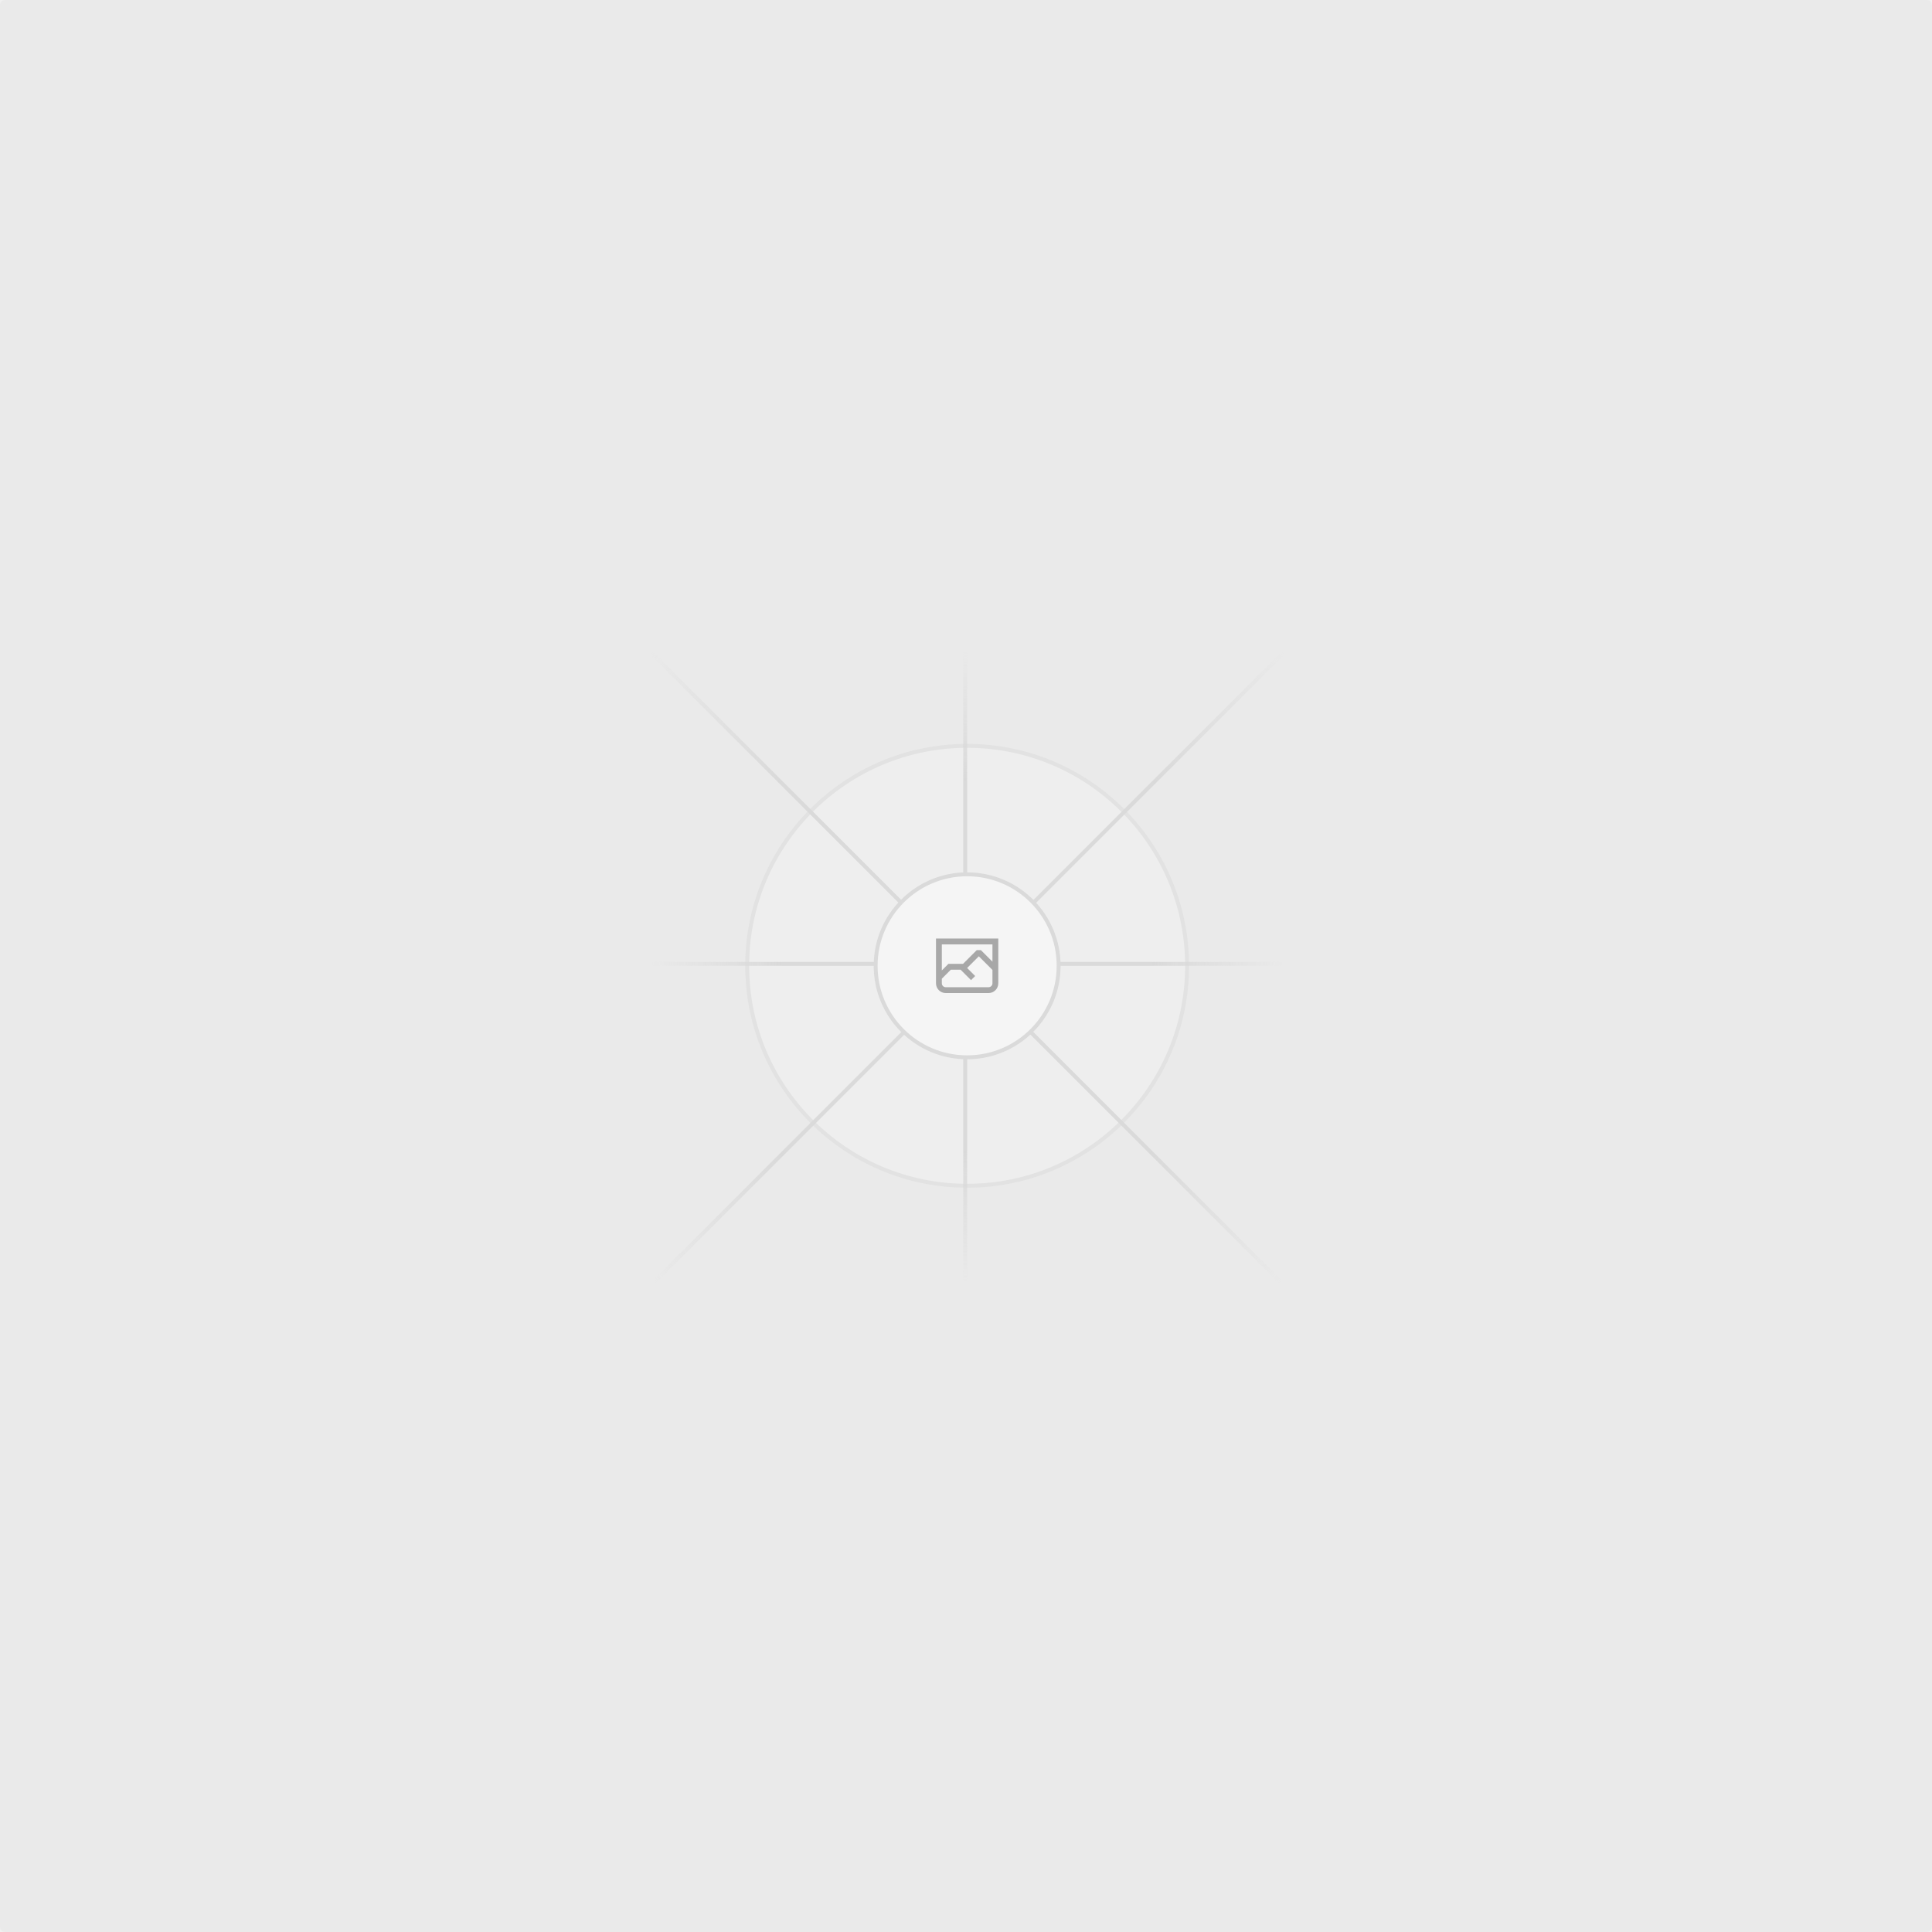
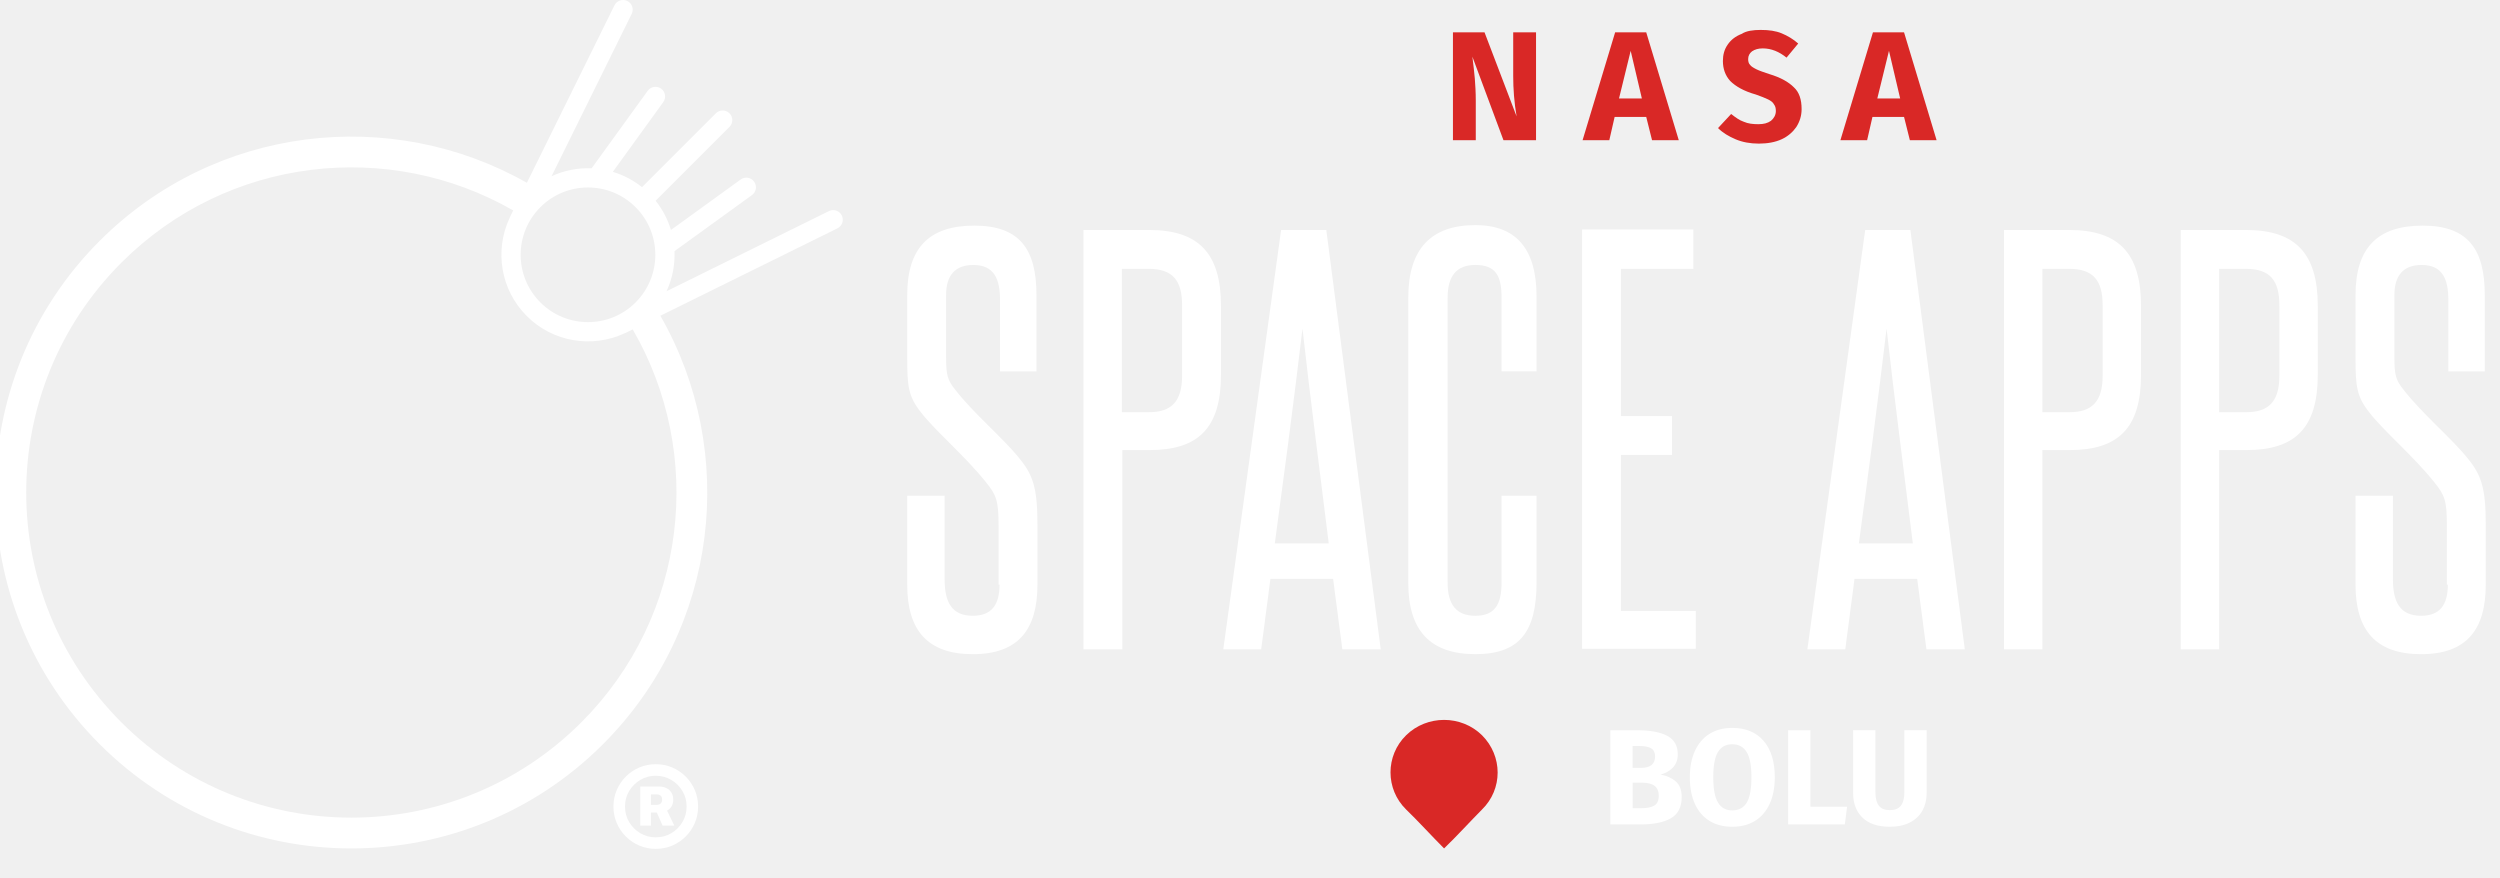
- <svg xmlns="http://www.w3.org/2000/svg" width="1200" height="1200" fill="none">
-   <rect width="1200" height="1200" fill="#EAEAEA" rx="3" />
-   <g opacity=".5">
-     <g opacity=".5">
-       <path fill="#FAFAFA" d="M600.709 736.5c-75.454 0-136.621-61.167-136.621-136.62 0-75.454 61.167-136.621 136.621-136.621 75.453 0 136.62 61.167 136.62 136.621 0 75.453-61.167 136.62-136.62 136.62Z" />
-       <path stroke="#C9C9C9" stroke-width="2.418" d="M600.709 736.5c-75.454 0-136.621-61.167-136.621-136.62 0-75.454 61.167-136.621 136.621-136.621 75.453 0 136.62 61.167 136.62 136.621 0 75.453-61.167 136.62-136.62 136.62Z" />
+ <svg xmlns="http://www.w3.org/2000/svg" id="Layer_1" version="1.1" viewBox="0 0 2906.73 1020.75">
+   <defs>
+     <style>
+       .st0, .st1 {
+         fill: #fff;
+       }
+ 
+       .st0, .st2 {
+         fill-rule: evenodd;
+       }
+ 
+       .st2 {
+         fill: #d92826;
+       }
+     </style>
+   </defs>
+   <path class="st0" d="M628.29,240.9c30.57-30.57,80.14-30.57,110.72,0,30.57,30.57,30.57,80.14,0,110.72-30.57,30.57-80.14,30.57-110.72,0-30.57-30.57-30.57-80.14,0-110.72ZM735.64,382.99l-8.16,4.03c-.51.25-1.04.46-1.57.63-37.21,17.2-82.76,10.47-113.44-20.21-30.68-30.68-37.41-76.23-20.21-113.44.17-.53.38-1.06.63-1.57l3.83-7.75c-144.46-83.03-332.07-62.79-455.51,60.65-147.63,147.63-147.63,386.98,0,534.61,147.63,147.63,386.98,147.63,534.61,0,123.85-123.85,143.81-312.3,59.82-456.96ZM734.47,16.14c2.73-5.54.46-12.25-5.08-14.98-5.54-2.73-12.25-.46-14.98,5.08l-101.82,206.29c-157.87-89.58-362.09-67.1-496.69,67.5-161.61,161.61-161.61,423.62,0,585.23,161.61,161.61,423.62,161.61,585.23,0,135.01-135.01,157.22-340.06,66.67-498.14l205.87-101.62c5.54-2.73,7.81-9.44,5.08-14.98-2.73-5.54-9.44-7.81-14.98-5.08l-188.78,93.18c6.82-14.71,9.89-30.72,9.23-46.61l90.09-65.19c5-3.62,6.13-10.61,2.5-15.62-3.62-5-10.61-6.13-15.62-2.5l-81.1,58.69c-3.61-12.1-9.54-23.65-17.8-33.96l85.87-85.87c4.37-4.37,4.37-11.45,0-15.82-4.37-4.37-11.45-4.37-15.82,0l-85.87,85.87c-10.31-8.25-21.86-14.19-33.96-17.8l58.69-81.1c3.62-5,2.5-12-2.5-15.62-5-3.62-12-2.5-15.62,2.5l-65.19,90.09c-15.89-.67-31.9,2.41-46.61,9.23l93.18-188.78Z" />
+   <g>
+     <path class="st0" d="M763.63,935.79h-6.77v-12.12h6.83c1.8,0,3.28.49,4.43,1.48,1.15.94,1.72,2.46,1.72,4.55s-.57,3.53-1.72,4.55-2.65,1.54-4.49,1.54ZM756.87,959.9h-12.43v-45.4h21.96c3.2,0,6.03.62,8.49,1.85,2.5,1.23,4.43,2.97,5.78,5.23,1.39,2.26,2.09,4.96,2.09,8.12s-.72,5.93-2.15,8.18c-1.25,1.93-2.92,3.47-5.01,4.62l8.39,17.4h-13.59l-6.74-15.19h-6.79s0,15.19,0,15.19Z" />
+     <path class="st0" d="M780.55,968.76c-5.41,3.2-11.44,4.8-18.08,4.8s-12.61-1.6-18.02-4.8c-5.41-3.24-9.74-7.57-12.98-12.98-3.2-5.41-4.8-11.42-4.8-18.02s1.6-12.61,4.8-18.02c3.24-5.41,7.57-9.72,12.98-12.92,5.41-3.24,11.42-4.86,18.02-4.86s12.61,1.62,18.02,4.86c5.45,3.2,9.78,7.5,12.98,12.92,3.24,5.41,4.86,11.42,4.86,18.02s-1.62,12.61-4.86,18.02c-3.2,5.41-7.5,9.74-12.92,12.98ZM743.33,983.15c5.95,2.54,12.32,3.81,19.13,3.81s13.18-1.27,19.13-3.81c5.95-2.54,11.17-6.07,15.69-10.58,4.51-4.51,8.04-9.74,10.58-15.69,2.54-5.95,3.81-12.32,3.81-19.13s-1.27-13.18-3.81-19.13c-2.54-5.95-6.07-11.17-10.58-15.69-4.51-4.51-9.74-8.04-15.69-10.58-5.95-2.54-12.32-3.81-19.13-3.81s-13.18,1.27-19.13,3.81c-5.95,2.54-11.17,6.07-15.69,10.58-4.51,4.51-8.04,9.74-10.58,15.69-2.54,5.95-3.81,12.32-3.81,19.13s1.27,13.18,3.81,19.13c2.54,5.95,6.07,11.17,10.58,15.69,4.51,4.51,9.74,8.04,15.69,10.58Z" />
+   </g>
+   <g>
+     <g>
+       <path class="st2" d="M1723.09,941.26c-11.86,11.86-29.94,31.64-44.07,45.2-13.56-13.56-31.64-33.33-44.07-45.2-24.29-23.73-24.29-62.71,0-86.44,24.29-23.73,63.84-23.73,88.13,0,24.29,24.29,24.29,62.71,0,86.44Z" />
+       <path class="st1" d="M1930.66,900.53c7.28,1.4,13.21,4.09,17.78,8.09,4.57,3.99,6.85,10,6.85,18.03,0,11.69-4.2,19.94-12.59,24.75-8.35,4.77-20.06,7.16-35.12,7.16h-35.25v-109.51h30.99c15.39,0,27.14,2.18,35.25,6.54,8.11,4.36,12.16,11.5,12.16,21.42,0,6.42-1.93,11.61-5.8,15.56-3.83,3.95-8.58,6.61-14.26,7.96ZM1898.25,867.38v25.43h9.63c10.99,0,16.48-4.42,16.48-13.27,0-4.44-1.48-7.57-4.44-9.38-2.96-1.85-7.65-2.78-14.07-2.78h-7.59ZM1907.76,939.72c6.83,0,12.02-1.01,15.56-3.02,3.54-2.06,5.31-5.88,5.31-11.48,0-10.12-6.32-15.19-18.95-15.19h-11.42v29.69h9.51ZM2014.09,846.33c15.6,0,27.74,5.02,36.42,15.06,8.68,10,13.03,24.12,13.03,42.35,0,11.89-1.98,22.16-5.93,30.8-3.95,8.64-9.63,15.27-17.04,19.88-7.41,4.57-16.23,6.85-26.48,6.85s-19.01-2.26-26.42-6.79c-7.37-4.57-13.03-11.13-16.98-19.69-3.95-8.6-5.93-18.95-5.93-31.05s1.98-22.04,5.93-30.68c3.95-8.64,9.61-15.25,16.98-19.82,7.41-4.61,16.21-6.91,26.42-6.91ZM2014.09,865.34c-7.49,0-13.05,3.02-16.67,9.07-3.62,6.05-5.43,15.82-5.43,29.32s1.83,23.25,5.49,29.38c3.7,6.09,9.24,9.14,16.61,9.14s13.23-3.02,16.85-9.07c3.62-6.05,5.43-15.86,5.43-29.45s-1.85-23.42-5.56-29.38c-3.66-6.01-9.24-9.01-16.73-9.01ZM2104.95,849.04v88.95h42.66l-2.65,20.56h-65.93v-109.51h25.93ZM2240.1,922.19c0,7.49-1.6,14.2-4.81,20.12-3.21,5.89-8.05,10.51-14.51,13.89-6.42,3.37-14.26,5.06-23.52,5.06-13.91,0-24.51-3.54-31.79-10.62-7.24-7.08-10.86-16.56-10.86-28.46v-73.15h25.93v72.04c0,7.08,1.34,12.33,4.01,15.74,2.67,3.42,6.91,5.12,12.72,5.12s10.16-1.71,12.84-5.12c2.72-3.42,4.07-8.66,4.07-15.74v-72.04h25.93v73.15Z" />
    </g>
-     <path stroke="url(#a)" stroke-width="2.418" d="M0-1.209h553.581" transform="scale(1 -1) rotate(45 1163.11 91.165)" />
-     <path stroke="url(#b)" stroke-width="2.418" d="M404.846 598.671h391.726" />
-     <path stroke="url(#c)" stroke-width="2.418" d="M599.5 795.742V404.017" />
-     <path stroke="url(#d)" stroke-width="2.418" d="m795.717 796.597-391.441-391.44" />
-     <path fill="#fff" d="M600.709 656.704c-31.384 0-56.825-25.441-56.825-56.824 0-31.384 25.441-56.825 56.825-56.825 31.383 0 56.824 25.441 56.824 56.825 0 31.383-25.441 56.824-56.824 56.824Z" />
-     <g clip-path="url(#e)">
-       <path fill="#666" fill-rule="evenodd" d="M616.426 586.58h-31.434v16.176l3.553-3.554.531-.531h9.068l.074-.074 8.463-8.463h2.565l7.18 7.181V586.58Zm-15.715 14.654 3.698 3.699 1.283 1.282-2.565 2.565-1.282-1.283-5.2-5.199h-6.066l-5.514 5.514-.073.073v2.876a2.418 2.418 0 0 0 2.418 2.418h26.598a2.418 2.418 0 0 0 2.418-2.418v-8.317l-8.463-8.463-7.181 7.181-.071.072Zm-19.347 5.442v4.085a6.045 6.045 0 0 0 6.046 6.045h26.598a6.044 6.044 0 0 0 6.045-6.045v-7.108l1.356-1.355-1.282-1.283-.074-.073v-17.989h-38.689v23.43l-.146.146.146.147Z" clip-rule="evenodd" />
+     <g>
+       <path class="st2" d="M1785.93,163.04h-37.85l-36.16-97.17c1.13,9.6,2.26,18.08,2.83,25.42.56,7.34,1.13,15.82,1.13,25.99v45.76h-26.55V37.62h36.72l37.29,97.74c-2.82-16.38-3.95-32.2-3.95-46.89v-50.85h26.55v125.42Z" />
+       <path class="st2" d="M1920.83,163.04l-6.78-27.12h-36.72l-6.21,27.12h-31.07l37.85-125.42h36.16l37.85,125.42h-31.07ZM1882.42,114.46h26.55l-12.99-55.37-13.56,55.37Z" />
+       <path class="st2" d="M2047.26,34.8c9.6,0,17.51,1.13,24.29,3.96,6.78,2.82,13.56,6.78,19.21,11.86l-13.56,16.38c-8.47-6.78-17.51-10.73-27.68-10.73-5.08,0-9.04,1.13-12.43,3.39-2.82,2.26-4.52,5.08-4.52,9.04,0,2.82.57,5.08,2.26,6.78,1.13,1.7,3.95,3.39,7.34,5.08,3.39,1.7,8.47,3.39,15.25,5.65,12.99,3.95,22.03,9.04,28.25,15.25,6.21,5.65,9.04,14.12,9.04,25.42,0,7.91-2.26,14.69-6.21,20.9-3.95,5.65-9.6,10.73-16.95,14.12-7.34,3.39-16.38,5.08-26.55,5.08s-19.21-1.7-27.12-5.08c-7.91-3.39-14.69-7.34-20.34-12.99l15.25-16.38c5.08,3.96,9.6,7.34,14.69,9.04,5.08,2.26,10.73,2.82,16.95,2.82s10.73-1.13,14.69-3.95c3.39-2.83,5.65-6.78,5.65-11.3,0-3.39-.57-5.65-2.26-7.91-1.13-2.26-3.39-3.95-6.78-5.65-3.39-1.7-7.91-3.39-14.12-5.65-14.12-3.95-23.73-9.6-29.94-15.82-5.65-6.21-8.47-14.12-8.47-23.16,0-7.34,1.7-13.56,5.65-19.21,3.95-5.65,9.04-9.6,16.38-12.43,5.08-3.39,12.99-4.52,22.03-4.52Z" />
+       <path class="st2" d="M2220.59,163.04l-6.78-27.12h-36.72l-6.21,27.12h-31.07l37.85-125.42h36.16l37.85,125.42h-31.07ZM2182.74,114.46h26.55l-12.99-55.37-13.56,55.37Z" />
    </g>
-     <path stroke="#C9C9C9" stroke-width="2.418" d="M600.709 656.704c-31.384 0-56.825-25.441-56.825-56.824 0-31.384 25.441-56.825 56.825-56.825 31.383 0 56.824 25.441 56.824 56.825 0 31.383-25.441 56.824-56.824 56.824Z" />
+     <g>
+       <path class="st0" d="M1162.15,679.8c0,23.16-9.04,36.16-31.07,36.16-24.86,0-32.77-16.38-32.77-42.37v-97.17h-43.5v103.39c0,52.54,23.16,80.79,76.27,80.79s75.14-28.81,75.14-80.79v-70.05c0-42.37-5.08-57.63-21.47-77.4-18.64-23.16-52.54-51.41-74.01-79.09-9.04-11.3-10.73-16.95-10.73-37.85v-72.31c0-23.16,10.73-35.03,31.64-35.03,24.29,0,31.07,16.38,31.07,40.68v83.05h42.37v-88.7c0-53.67-19.77-80.79-72.31-80.79s-77.96,25.99-77.96,80.79v72.88c0,32.77,1.13,44.63,15.82,63.27,16.95,22.03,50.85,50.28,75.7,81.35,11.86,14.69,14.69,20.9,14.69,50.28v68.92h1.13Z" />
+       <path class="st0" d="M1374.41,436.87c0,29.94-12.43,42.37-38.42,42.37h-31.64v-166.66h31.07c28.25,0,38.98,13.56,38.98,42.37v81.92ZM1304.92,754.94v-231.63h31.64c57.06,0,83.05-25.99,83.05-87.57v-80.22c0-61.58-26.55-88.13-83.61-88.13h-76.27v487.55h45.2Z" />
+       <path class="st0" d="M1605.35,754.94l-63.27-487.55h-52.54l-67.23,487.55h44.07l10.73-81.92h72.88l10.73,81.92h44.63ZM1482.19,631.78c11.3-83.61,22.03-163.84,32.2-249.71,9.6,85.87,20.34,166.66,30.51,249.71h-62.71Z" />
+       <path class="st0" d="M1745.86,677.54c0,25.99-8.47,38.42-30.51,38.42s-32.2-12.99-32.2-38.42v-331.63c0-25.42,10.73-37.85,32.2-37.85,23.16,0,30.51,11.86,30.51,37.85v85.87h40.68v-87c0-55.37-23.73-83.05-71.18-83.05-51.41,0-77.96,27.68-77.96,84.18v332.19c0,55.37,25.99,82.48,77.96,82.48s71.18-26.55,71.18-83.61v-100.56h-40.68v101.13Z" />
+       <path class="st0" d="M1971.68,754.94v-44.63h-87v-181.35h59.32v-45.2h-59.32v-171.18h84.18v-45.76h-129.37v487.55h132.2v.56Z" />
+       <path class="st0" d="M2284.46,754.94l-63.27-487.55h-52.54l-67.23,487.55h44.07l10.73-81.92h72.88l10.73,81.92h44.63ZM2161.3,631.78c11.3-83.61,22.03-163.84,32.2-249.71,9.6,85.87,20.34,166.66,30.51,249.71h-62.71Z" />
+       <path class="st0" d="M2444.73,436.87c0,29.94-12.43,42.37-38.42,42.37h-31.64v-166.66h31.07c28.25,0,38.98,13.56,38.98,42.37v81.92ZM2374.67,754.94v-231.63h31.64c57.06,0,83.05-25.99,83.05-87.57v-80.22c0-61.58-26.55-88.13-83.61-88.13h-75.7v487.55h44.63Z" />
+       <path class="st0" d="M2650.21,436.87c0,29.94-12.43,42.37-38.42,42.37h-31.64v-166.66h31.07c28.25,0,38.98,13.56,38.98,42.37v81.92ZM2580.16,754.94v-231.63h31.64c57.06,0,83.05-25.99,83.05-87.57v-80.22c0-61.58-26.55-88.13-83.61-88.13h-75.7v487.55h44.63Z" />
+       <path class="st0" d="M2846.09,679.8c0,23.16-9.04,36.16-31.07,36.16-24.86,0-32.77-16.38-32.77-42.37v-97.17h-43.5v103.39c0,52.54,23.16,80.79,76.27,80.79s75.14-28.81,75.14-80.79v-70.05c0-42.37-5.08-57.63-21.47-77.4-18.64-23.16-52.54-51.41-74.01-79.09-9.04-11.3-10.73-16.95-10.73-37.85v-72.31c0-23.16,10.73-35.03,31.64-35.03,24.29,0,31.07,16.38,31.07,40.68v83.05h42.37v-88.7c0-53.67-19.77-80.79-72.31-80.79s-77.96,25.99-77.96,80.79v72.88c0,32.77,1.13,44.63,15.82,63.27,16.95,22.03,50.85,50.28,75.7,81.35,11.86,14.69,14.69,20.9,14.69,50.28v68.92h1.13Z" />
+     </g>
  </g>
-   <defs>
-     <linearGradient id="a" x1="554.061" x2="-.48" y1=".083" y2=".087" gradientUnits="userSpaceOnUse">
-       <stop stop-color="#C9C9C9" stop-opacity="0" />
-       <stop offset=".208" stop-color="#C9C9C9" />
-       <stop offset=".792" stop-color="#C9C9C9" />
-       <stop offset="1" stop-color="#C9C9C9" stop-opacity="0" />
-     </linearGradient>
-     <linearGradient id="b" x1="796.912" x2="404.507" y1="599.963" y2="599.965" gradientUnits="userSpaceOnUse">
-       <stop stop-color="#C9C9C9" stop-opacity="0" />
-       <stop offset=".208" stop-color="#C9C9C9" />
-       <stop offset=".792" stop-color="#C9C9C9" />
-       <stop offset="1" stop-color="#C9C9C9" stop-opacity="0" />
-     </linearGradient>
-     <linearGradient id="c" x1="600.792" x2="600.794" y1="403.677" y2="796.082" gradientUnits="userSpaceOnUse">
-       <stop stop-color="#C9C9C9" stop-opacity="0" />
-       <stop offset=".208" stop-color="#C9C9C9" />
-       <stop offset=".792" stop-color="#C9C9C9" />
-       <stop offset="1" stop-color="#C9C9C9" stop-opacity="0" />
-     </linearGradient>
-     <linearGradient id="d" x1="404.85" x2="796.972" y1="403.903" y2="796.02" gradientUnits="userSpaceOnUse">
-       <stop stop-color="#C9C9C9" stop-opacity="0" />
-       <stop offset=".208" stop-color="#C9C9C9" />
-       <stop offset=".792" stop-color="#C9C9C9" />
-       <stop offset="1" stop-color="#C9C9C9" stop-opacity="0" />
-     </linearGradient>
-     <clipPath id="e">
-       <path fill="#fff" d="M581.364 580.535h38.689v38.689h-38.689z" />
-     </clipPath>
-   </defs>
</svg>
